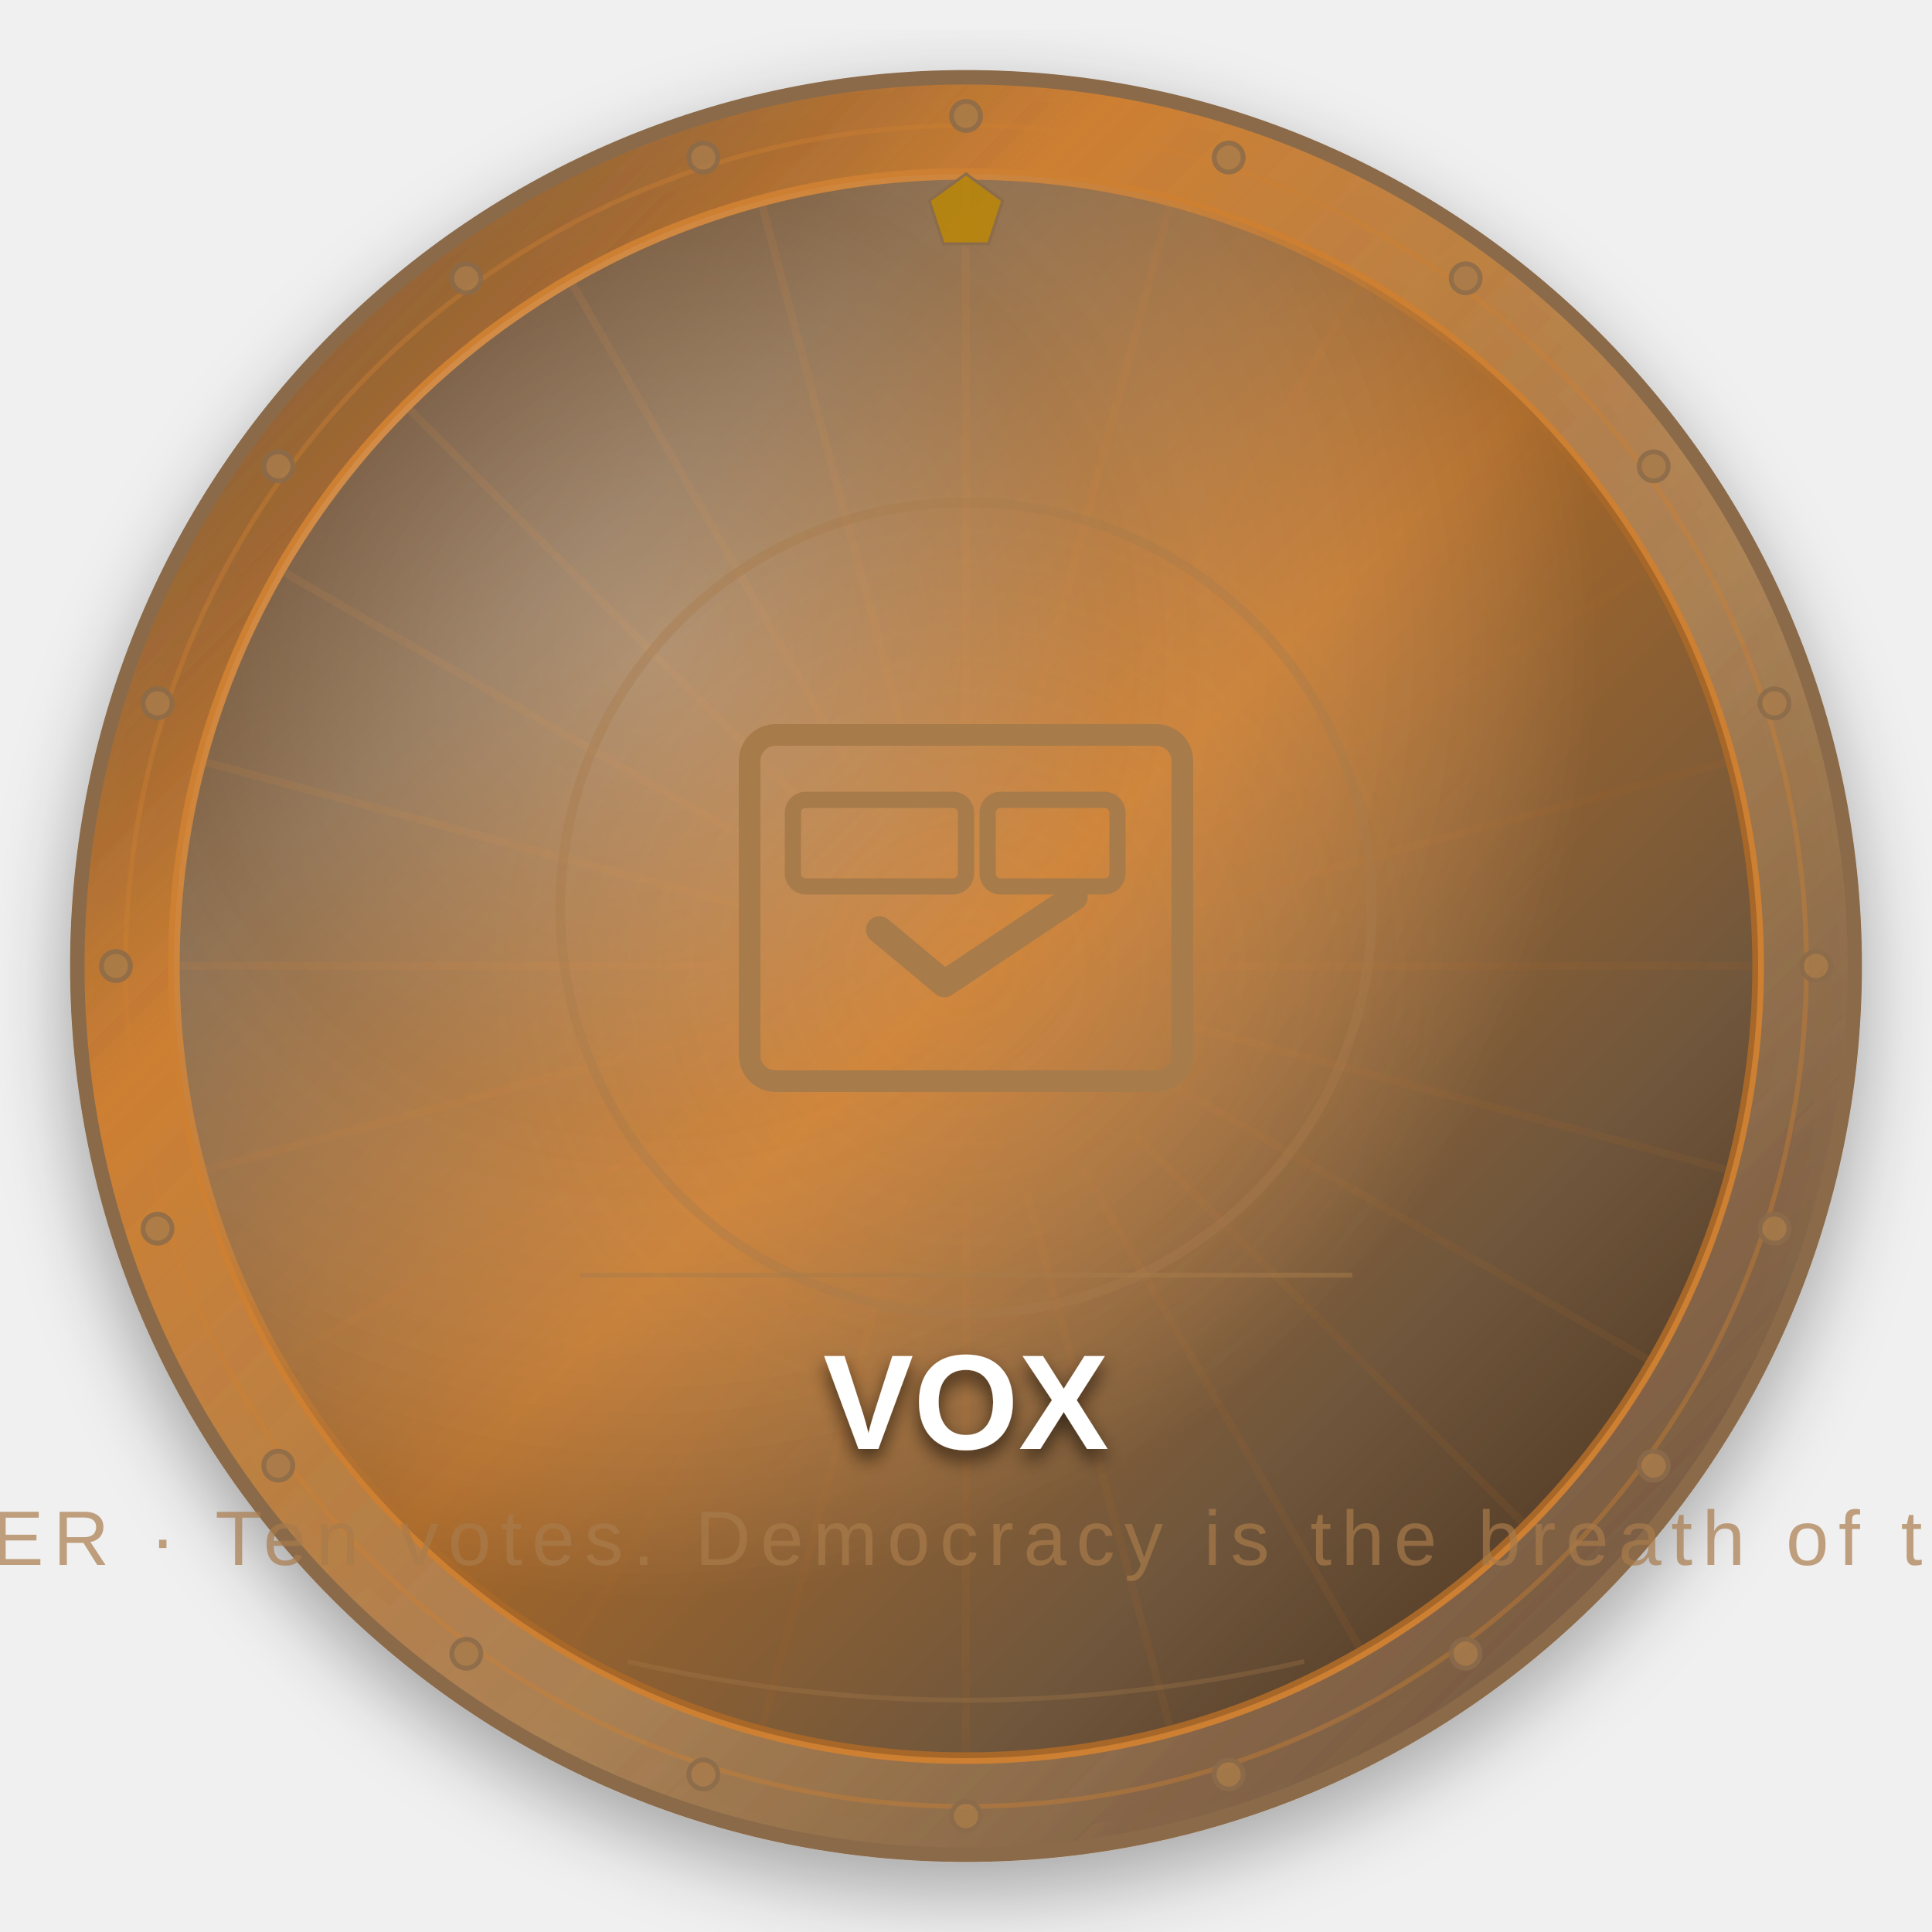
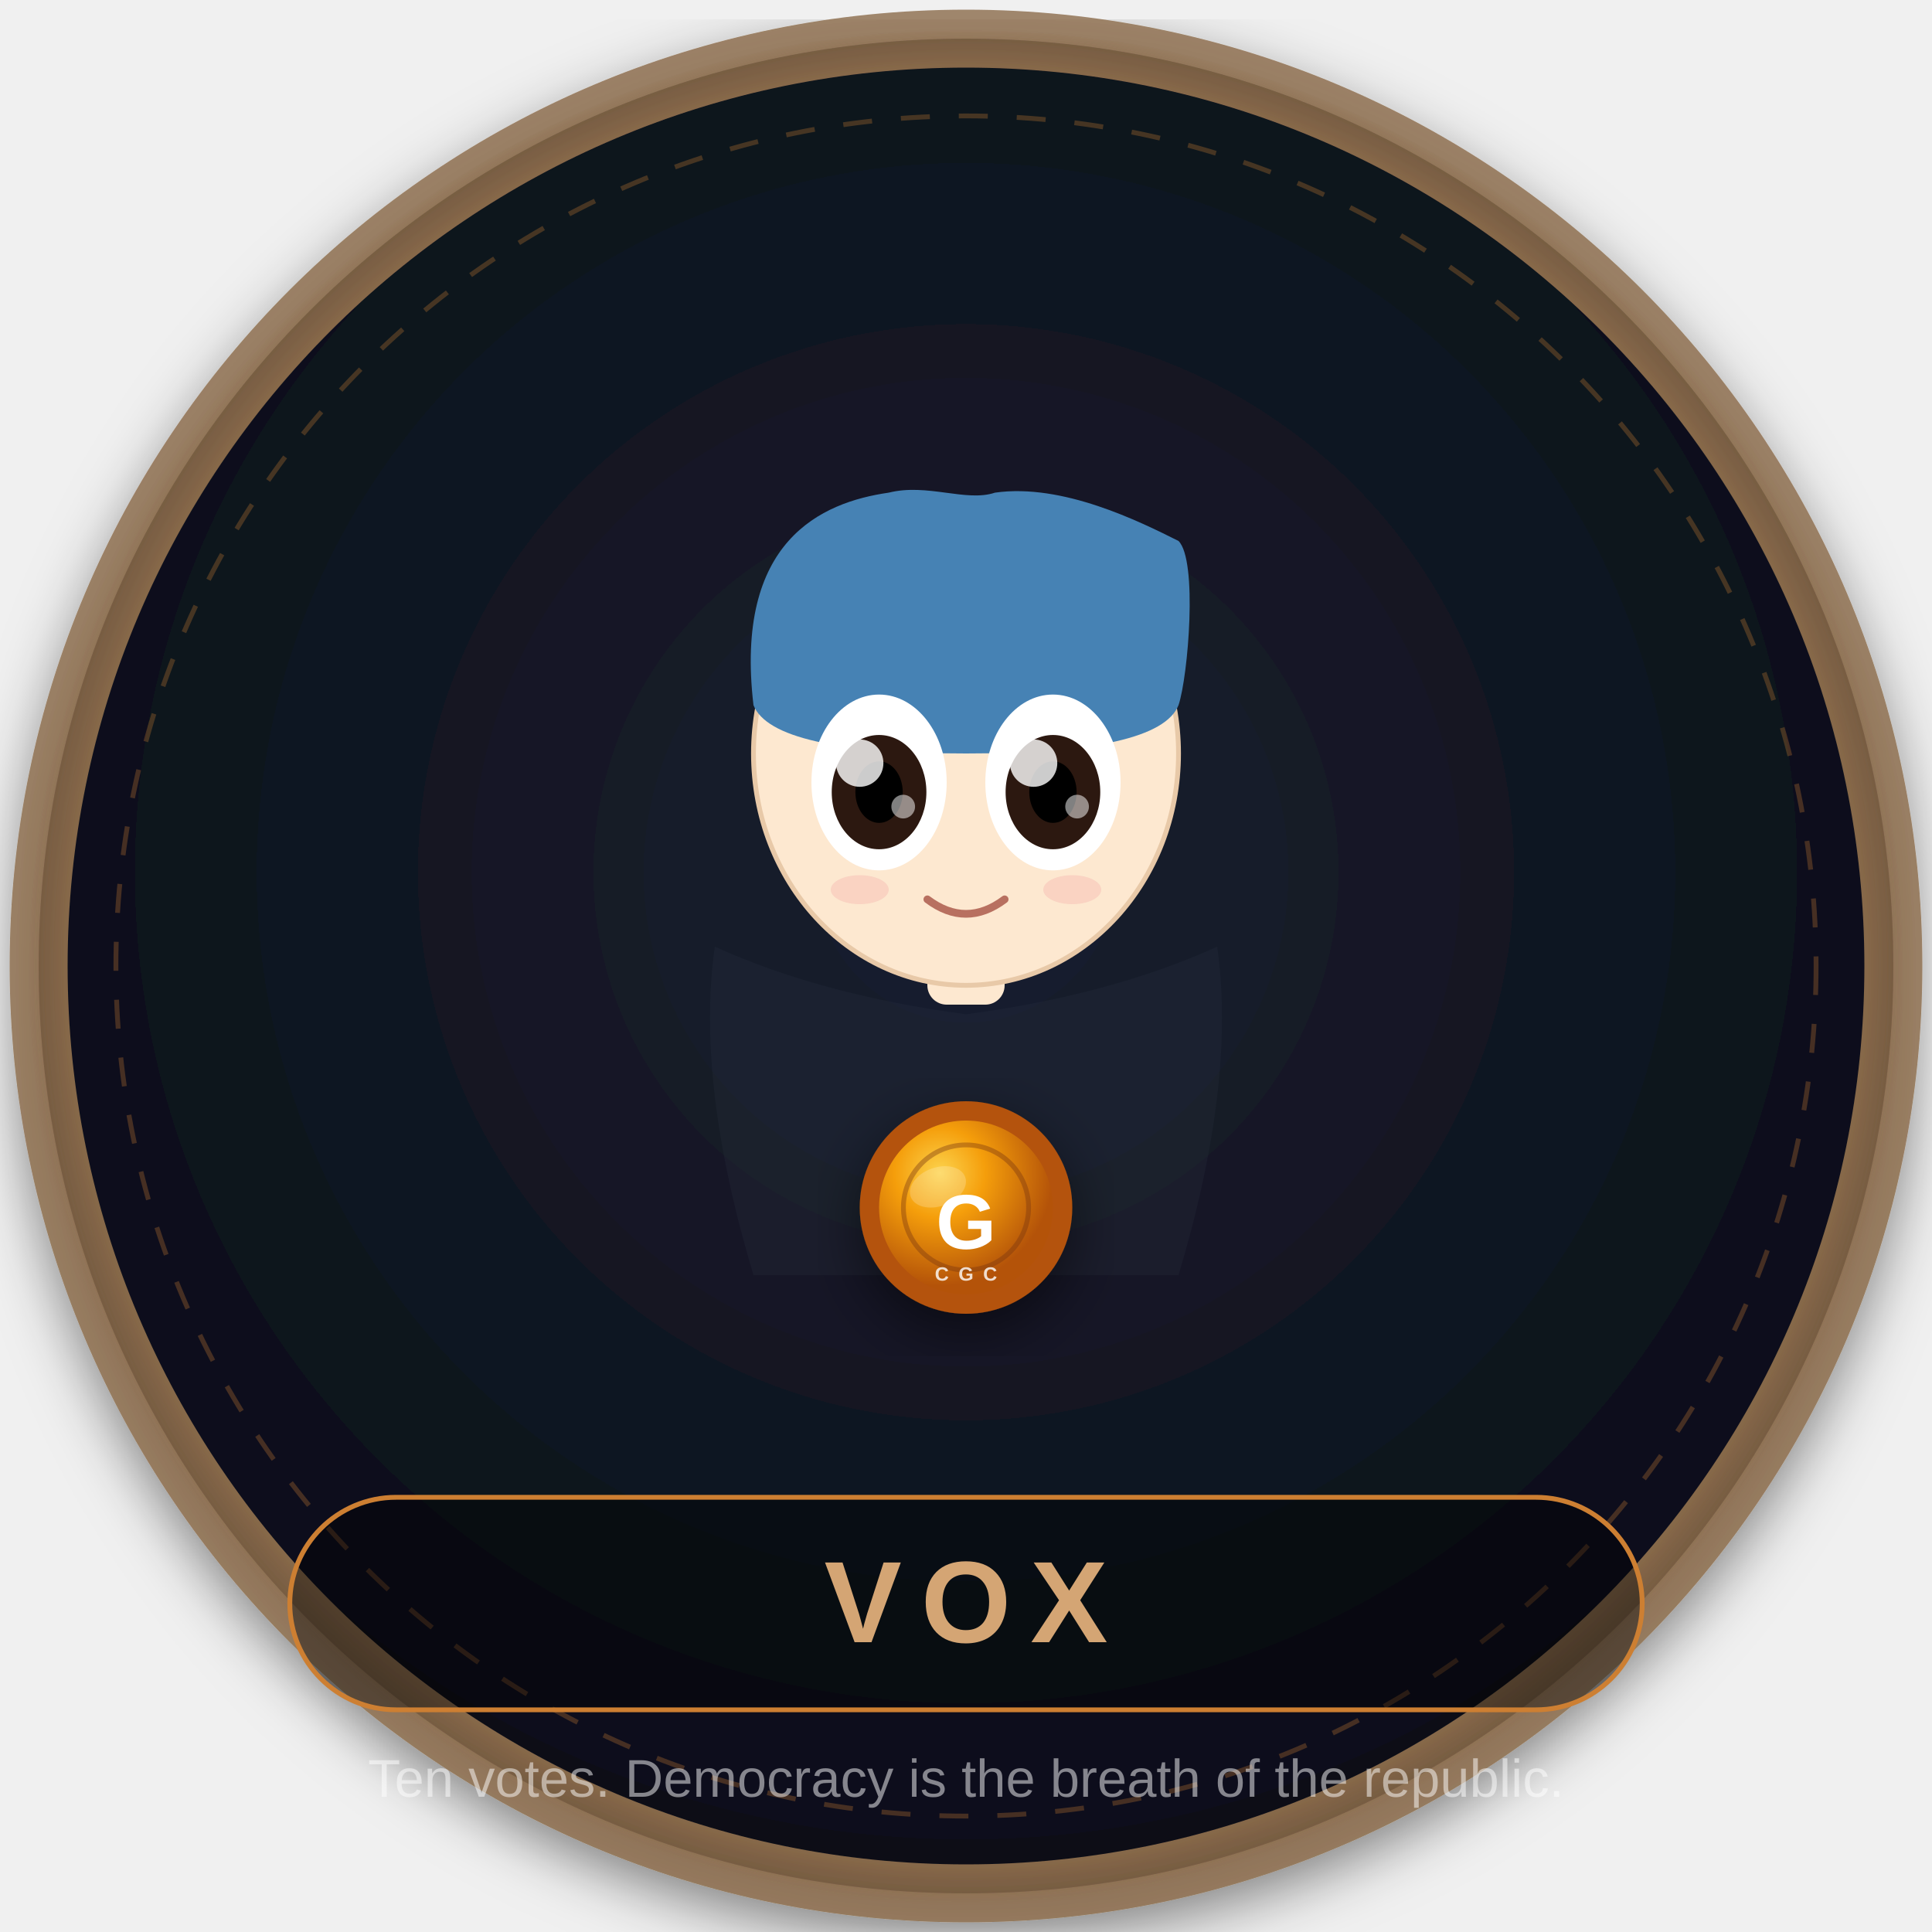
<svg xmlns="http://www.w3.org/2000/svg" viewBox="0 0 200 200" width="200" height="200">
  <defs>
-     <linearGradient id="b14" x1="0%" y1="0%" x2="100%" y2="100%">
-       <stop offset="0%" stop-color="#4A2F1A" />
-       <stop offset="25%" stop-color="#8B6B4A" />
-       <stop offset="50%" stop-color="#CD7F32" />
-       <stop offset="75%" stop-color="#8B6B4A" />
-       <stop offset="100%" stop-color="#4A2F1A" />
-     </linearGradient>
-     <linearGradient id="r14" x1="0%" y1="0%" x2="100%" y2="100%">
-       <stop offset="0%" stop-color="#4A2F1A" stop-opacity="0.8" />
-       <stop offset="30%" stop-color="#CD7F32" stop-opacity="1" />
-       <stop offset="60%" stop-color="#A87B4A" stop-opacity="0.9" />
-       <stop offset="100%" stop-color="#4A2F1A" stop-opacity="0.8" />
-     </linearGradient>
-     <radialGradient id="s14" cx="30%" cy="30%" r="60%">
-       <stop offset="0%" stop-color="#fff" stop-opacity="0.24" />
-       <stop offset="50%" stop-color="#fff" stop-opacity="0.05" />
-       <stop offset="100%" stop-color="#000" stop-opacity="0.19" />
+     <radialGradient id="ring14" cx="50%" cy="50%" r="50%">
+       <stop offset="85%" stop-color="#CD7F32" />
+       <stop offset="95%" stop-color="#8B6B4A" />
+       <stop offset="100%" stop-color="#8B6B4A" stop-opacity="0.8" />
    </radialGradient>
-     <radialGradient id="c14" cx="50%" cy="50%" r="50%">
-       <stop offset="0%" stop-color="#CD7F32" stop-opacity="0.12" />
-       <stop offset="100%" stop-color="#CD7F32" stop-opacity="0" />
+     <radialGradient id="bg14" cx="50%" cy="45%" r="55%">
+       <stop offset="0%" stop-color="#1A2030" />
+       <stop offset="100%" stop-color="#0A0E18" />
    </radialGradient>
-     <filter id="sh14" x="-30%" y="-30%" width="160%" height="160%">
-       <feDropShadow dx="0" dy="3" stdDeviation="4" flood-color="#000" flood-opacity="0.35" />
+     <filter id="sh" x="-20%" y="-20%" width="140%" height="140%">
+       <feDropShadow dx="0" dy="2" stdDeviation="3" flood-color="#000" flood-opacity="0.5" />
+     </filter>
+     <filter id="glow">
+       <feGaussianBlur stdDeviation="3" result="blur" />
+       <feMerge>
+         <feMergeNode in="blur" />
+         <feMergeNode in="SourceGraphic" />
+       </feMerge>
    </filter>
  </defs>
-   <circle cx="100" cy="100" r="92" fill="url(#r14)" stroke="#8B6B4A" stroke-width="1.5" filter="url(#sh14)" />
-   <circle cx="100" cy="100" r="87" fill="none" stroke="#CD7F32" stroke-width="0.5" opacity="0.4" />
-   <circle cx="100" cy="100" r="82" fill="url(#b14)" stroke="#CD7F32" stroke-width="1.2" />
-   <line x1="124.6" y1="100" x2="182" y2="100" stroke="#CD7F32" stroke-width="0.8" opacity="0.14" stroke-linecap="round" />
-   <line x1="123.762" y1="106.367" x2="179.206" y2="121.223" stroke="#CD7F32" stroke-width="0.8" opacity="0.14" stroke-linecap="round" />
-   <line x1="121.304" y1="112.3" x2="171.014" y2="141" stroke="#CD7F32" stroke-width="0.8" opacity="0.14" stroke-linecap="round" />
-   <line x1="117.395" y1="117.395" x2="157.983" y2="157.983" stroke="#CD7F32" stroke-width="0.8" opacity="0.14" stroke-linecap="round" />
-   <line x1="112.3" y1="121.304" x2="141" y2="171.014" stroke="#CD7F32" stroke-width="0.8" opacity="0.14" stroke-linecap="round" />
-   <line x1="106.367" y1="123.762" x2="121.223" y2="179.206" stroke="#CD7F32" stroke-width="0.8" opacity="0.14" stroke-linecap="round" />
-   <line x1="100" y1="124.6" x2="100" y2="182" stroke="#CD7F32" stroke-width="0.8" opacity="0.14" stroke-linecap="round" />
-   <line x1="93.633" y1="123.762" x2="78.777" y2="179.206" stroke="#CD7F32" stroke-width="0.8" opacity="0.14" stroke-linecap="round" />
-   <line x1="87.7" y1="121.304" x2="59" y2="171.014" stroke="#CD7F32" stroke-width="0.8" opacity="0.14" stroke-linecap="round" />
-   <line x1="82.605" y1="117.395" x2="42.017" y2="157.983" stroke="#CD7F32" stroke-width="0.8" opacity="0.14" stroke-linecap="round" />
-   <line x1="78.696" y1="112.3" x2="28.986" y2="141" stroke="#CD7F32" stroke-width="0.8" opacity="0.14" stroke-linecap="round" />
-   <line x1="76.238" y1="106.367" x2="20.794" y2="121.223" stroke="#CD7F32" stroke-width="0.8" opacity="0.14" stroke-linecap="round" />
-   <line x1="75.4" y1="100" x2="18" y2="100" stroke="#CD7F32" stroke-width="0.8" opacity="0.14" stroke-linecap="round" />
-   <line x1="76.238" y1="93.633" x2="20.794" y2="78.777" stroke="#CD7F32" stroke-width="0.8" opacity="0.14" stroke-linecap="round" />
-   <line x1="78.696" y1="87.7" x2="28.986" y2="59" stroke="#CD7F32" stroke-width="0.8" opacity="0.14" stroke-linecap="round" />
-   <line x1="82.605" y1="82.605" x2="42.017" y2="42.017" stroke="#CD7F32" stroke-width="0.8" opacity="0.14" stroke-linecap="round" />
-   <line x1="87.7" y1="78.696" x2="59" y2="28.986" stroke="#CD7F32" stroke-width="0.8" opacity="0.14" stroke-linecap="round" />
-   <line x1="93.633" y1="76.238" x2="78.777" y2="20.794" stroke="#CD7F32" stroke-width="0.8" opacity="0.14" stroke-linecap="round" />
-   <line x1="100" y1="75.4" x2="100" y2="18" stroke="#CD7F32" stroke-width="0.8" opacity="0.14" stroke-linecap="round" />
-   <line x1="106.367" y1="76.238" x2="121.223" y2="20.794" stroke="#CD7F32" stroke-width="0.8" opacity="0.14" stroke-linecap="round" />
-   <line x1="112.3" y1="78.696" x2="141" y2="28.986" stroke="#CD7F32" stroke-width="0.8" opacity="0.14" stroke-linecap="round" />
-   <line x1="117.395" y1="82.605" x2="157.983" y2="42.017" stroke="#CD7F32" stroke-width="0.8" opacity="0.14" stroke-linecap="round" />
-   <line x1="121.304" y1="87.7" x2="171.014" y2="59" stroke="#CD7F32" stroke-width="0.8" opacity="0.14" stroke-linecap="round" />
-   <line x1="123.762" y1="93.633" x2="179.206" y2="78.777" stroke="#CD7F32" stroke-width="0.8" opacity="0.14" stroke-linecap="round" />
-   <circle cx="100" cy="100" r="50" fill="url(#c14)" />
-   <circle cx="100" cy="100" r="82" fill="url(#s14)" />
-   <circle cx="100" cy="12" r="1.5" fill="#A87B4A" stroke="#8B6B4A" stroke-width="0.5" opacity="0.85" />
-   <circle cx="127.193" cy="16.307" r="1.5" fill="#A87B4A" stroke="#8B6B4A" stroke-width="0.5" opacity="0.85" />
-   <circle cx="151.725" cy="28.807" r="1.5" fill="#A87B4A" stroke="#8B6B4A" stroke-width="0.5" opacity="0.85" />
-   <circle cx="171.193" cy="48.275" r="1.5" fill="#A87B4A" stroke="#8B6B4A" stroke-width="0.5" opacity="0.85" />
-   <circle cx="183.693" cy="72.807" r="1.5" fill="#A87B4A" stroke="#8B6B4A" stroke-width="0.5" opacity="0.85" />
-   <circle cx="188" cy="100" r="1.5" fill="#A87B4A" stroke="#8B6B4A" stroke-width="0.5" opacity="0.85" />
-   <circle cx="183.693" cy="127.193" r="1.5" fill="#A87B4A" stroke="#8B6B4A" stroke-width="0.5" opacity="0.85" />
-   <circle cx="171.193" cy="151.725" r="1.5" fill="#A87B4A" stroke="#8B6B4A" stroke-width="0.5" opacity="0.85" />
-   <circle cx="151.725" cy="171.193" r="1.5" fill="#A87B4A" stroke="#8B6B4A" stroke-width="0.5" opacity="0.85" />
-   <circle cx="127.193" cy="183.693" r="1.5" fill="#A87B4A" stroke="#8B6B4A" stroke-width="0.5" opacity="0.85" />
-   <circle cx="100" cy="188" r="1.5" fill="#A87B4A" stroke="#8B6B4A" stroke-width="0.5" opacity="0.85" />
-   <circle cx="72.807" cy="183.693" r="1.5" fill="#A87B4A" stroke="#8B6B4A" stroke-width="0.5" opacity="0.85" />
-   <circle cx="48.275" cy="171.193" r="1.5" fill="#A87B4A" stroke="#8B6B4A" stroke-width="0.5" opacity="0.85" />
-   <circle cx="28.807" cy="151.725" r="1.5" fill="#A87B4A" stroke="#8B6B4A" stroke-width="0.5" opacity="0.85" />
-   <circle cx="16.307" cy="127.193" r="1.5" fill="#A87B4A" stroke="#8B6B4A" stroke-width="0.5" opacity="0.85" />
-   <circle cx="12" cy="100" r="1.5" fill="#A87B4A" stroke="#8B6B4A" stroke-width="0.5" opacity="0.85" />
-   <circle cx="16.307" cy="72.807" r="1.5" fill="#A87B4A" stroke="#8B6B4A" stroke-width="0.5" opacity="0.85" />
-   <circle cx="28.807" cy="48.275" r="1.5" fill="#A87B4A" stroke="#8B6B4A" stroke-width="0.5" opacity="0.85" />
-   <circle cx="48.275" cy="28.807" r="1.5" fill="#A87B4A" stroke="#8B6B4A" stroke-width="0.5" opacity="0.85" />
-   <circle cx="72.807" cy="16.307" r="1.5" fill="#A87B4A" stroke="#8B6B4A" stroke-width="0.5" opacity="0.85" />
-   <polygon points="100,18 103.804,20.764 102.351,25.236 97.649,25.236 96.196,20.764" fill="#B8860B" stroke="#8B6B4A" stroke-width="0.3" opacity="0.9" />
-   <circle cx="100" cy="94" r="42" fill="none" stroke="#A87B4A" stroke-width="1" opacity="0.4" />
-   <g>
-     <g transform="translate(100,94)">
-       <rect x="-22.4" y="-17.92" width="44.8" height="35.84" rx="2.688" fill="none" stroke="#A87B4A" stroke-width="2.24" />
-       <rect x="-17.92" y="-11.2" width="17.92" height="8.96" rx="1.344" fill="none" stroke="#A87B4A" stroke-width="1.68" />
-       <rect x="2.24" y="-11.2" width="13.44" height="8.96" rx="1.344" fill="none" stroke="#A87B4A" stroke-width="1.68" />
-       <polyline points="-8.96,2.24 -2.24,7.84 11.2,-1.12" fill="none" stroke="#A87B4A" stroke-width="2.8" stroke-linecap="round" stroke-linejoin="round" />
-     </g>
+   <circle cx="100" cy="100" r="96" fill="url(#bg14)" stroke="url(#ring14)" stroke-width="6" filter="url(#sh)" />
+   <circle cx="100" cy="100" r="88" fill="none" stroke="#CD7F32" stroke-width="0.5" opacity="0.3" stroke-dasharray="3 3" />
+   <rect x="90" y="55" width="20" height="22" rx="2" fill="none" stroke="#CD7F32" stroke-width="0.5" opacity="0.08" />
+   <line x1="94" y1="62" x2="106" y2="62" stroke="#CD7F32" stroke-width="0.3" opacity="0.08" />
+   <path d="M74,98 Q72,112 78,132 L122,132 Q128,112 126,98 Q115,103 100,105 Q85,103 74,98Z" fill="#2D3748" opacity="0.2" />
+   <rect x="96" y="96" width="8" height="8" rx="2" fill="#FDE8D0" />
+   <ellipse cx="100" cy="78" rx="22" ry="24" fill="#FDE8D0" stroke="#E8C9A8" stroke-width="0.5" />
+   <path d="M78,73 C76,56 85,52 92,51 C96,50 100,52 103,51 C110,50 118,54 122,56 C124,58 123,70 122,73 Q120,78 100,78 Q80,78 78,73Z" fill="#4682B4" />
+   <path d="M92,51 L90,58 L94,56Z" fill="#4682B4" />
+   <path d="M105,51 L110,58 L106,56Z" fill="#4682B4" />
+   <ellipse cx="91" cy="81" rx="7" ry="9.1" fill="#fff" />
+   <ellipse cx="109" cy="81" rx="7" ry="9.1" fill="#fff" />
+   <ellipse cx="91" cy="82" rx="4.9" ry="5.915" fill="#2C1810" />
+   <ellipse cx="109" cy="82" rx="4.9" ry="5.915" fill="#2C1810" />
+   <ellipse cx="91" cy="82" rx="2.45" ry="3.185" fill="#000" />
+   <ellipse cx="109" cy="82" rx="2.45" ry="3.185" fill="#000" />
+   <circle cx="89" cy="79" r="2.45" fill="#fff" opacity="0.8" />
+   <circle cx="107" cy="79" r="2.45" fill="#fff" opacity="0.8" />
+   <circle cx="93.5" cy="83.5" r="1.225" fill="#fff" opacity="0.5" />
+   <circle cx="111.5" cy="83.5" r="1.225" fill="#fff" opacity="0.5" />
+   <path d="M84,68.9 Q91,66.9 98,68.9" fill="none" stroke="#4682B4" stroke-width="1.2" stroke-linecap="round" />
+   <path d="M102,68.9 Q109,66.9 116,68.9" fill="none" stroke="#4682B4" stroke-width="1.2" stroke-linecap="round" />
+   <path d="M96,93.1 Q100,96.1 104,93.1" fill="none" stroke="#B87060" stroke-width="0.8" stroke-linecap="round" />
+   <ellipse cx="89" cy="92.1" rx="3" ry="1.5" fill="#F0A0A0" opacity="0.3" />
+   <ellipse cx="111" cy="92.1" rx="3" ry="1.5" fill="#F0A0A0" opacity="0.3" />
+   <g transform="translate(100,125)">
+     <defs>
+       <radialGradient id="cg100_125" cx="35%" cy="30%" r="65%">
+         <stop offset="0%" stop-color="#fcd34d" />
+         <stop offset="40%" stop-color="#f59e0b" />
+         <stop offset="100%" stop-color="#b45309" />
+       </radialGradient>
+     </defs>
+     <circle cx="0" cy="0" r="11" fill="#b45309" filter="url(#sh)" />
+     <circle cx="0" cy="0" r="9" fill="url(#cg100_125)" />
+     <circle cx="0" cy="0" r="6.48" fill="none" stroke="rgba(120,53,15,0.4)" stroke-width="0.5" />
+     <text x="0" y="2" text-anchor="middle" dominant-baseline="middle" font-family="Arial,sans-serif" font-weight="bold" font-size="8" fill="#fff">G</text>
+     <text x="0" y="7" text-anchor="middle" dominant-baseline="middle" font-family="Arial,sans-serif" font-weight="bold" font-size="2" fill="rgba(255,255,255,0.8)" letter-spacing="1">CGC</text>
+     <ellipse cx="-2" cy="-3" rx="3" ry="2" transform="rotate(-20)" fill="rgba(255,255,255,0.2)" />
  </g>
-   <line x1="60" y1="132" x2="140" y2="132" stroke="#A87B4A" stroke-width="0.5" opacity="0.5" />
-   <text x="100" y="150" text-anchor="middle" font-size="14" font-weight="bold" fill="#fff" font-family="Arial,sans-serif" filter="drop-shadow(0 1px 1px rgba(0,0,0,0.6))">VOX</text>
-   <text x="100" y="162" text-anchor="middle" font-size="8" fill="#A87B4A" opacity="0.7" font-family="Arial,sans-serif" letter-spacing="1">BRONZE TIER · Ten votes. Democracy is the breath of the republic.</text>
-   <path d="M65 172 Q100 180 135 172" fill="none" stroke="#A87B4A" stroke-width="0.5" opacity="0.3" />
+   <rect x="30" y="155" width="140" height="22" rx="11" fill="rgba(0,0,0,0.4)" stroke="#CD7F32" stroke-width="0.5" />
+   <text x="100" y="170" text-anchor="middle" font-size="12" font-weight="bold" fill="#D4A574" font-family="Arial,sans-serif" letter-spacing="2">VOX</text>
+   <text x="100" y="186" text-anchor="middle" font-size="5.5" fill="rgba(255,255,255,0.5)" font-family="Arial,sans-serif">Ten votes. Democracy is the breath of the republic.</text>
</svg>
